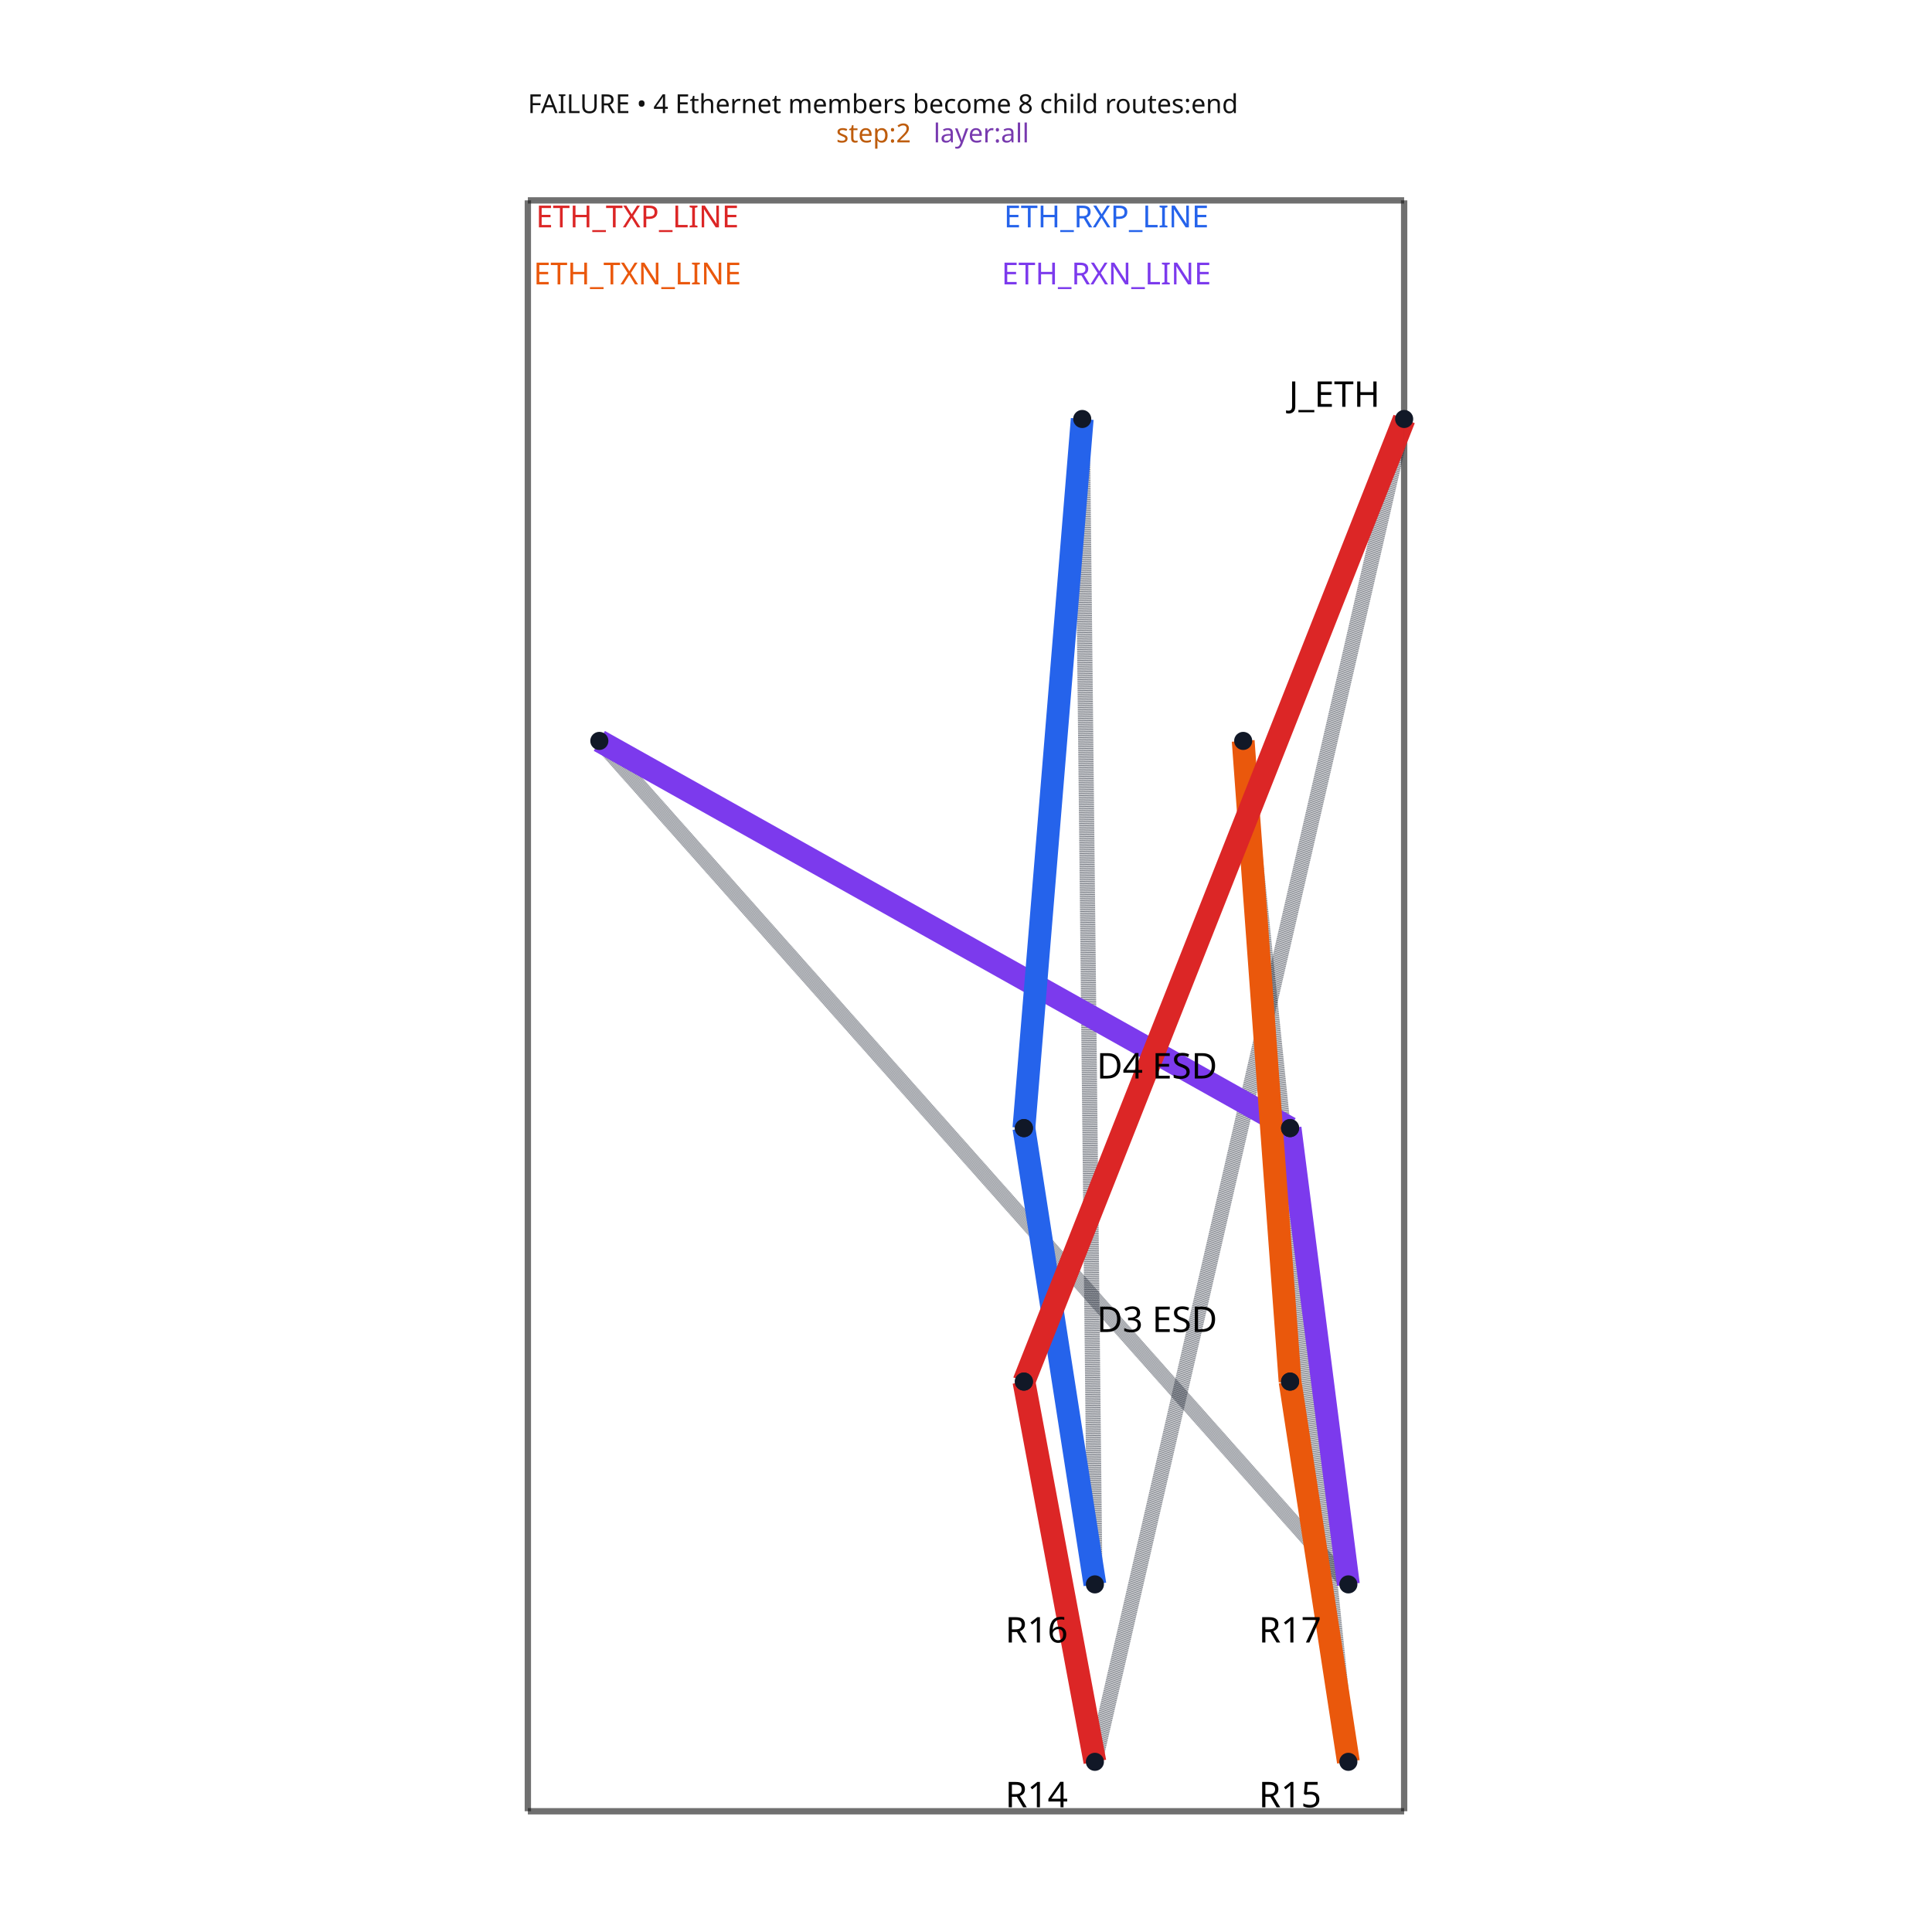
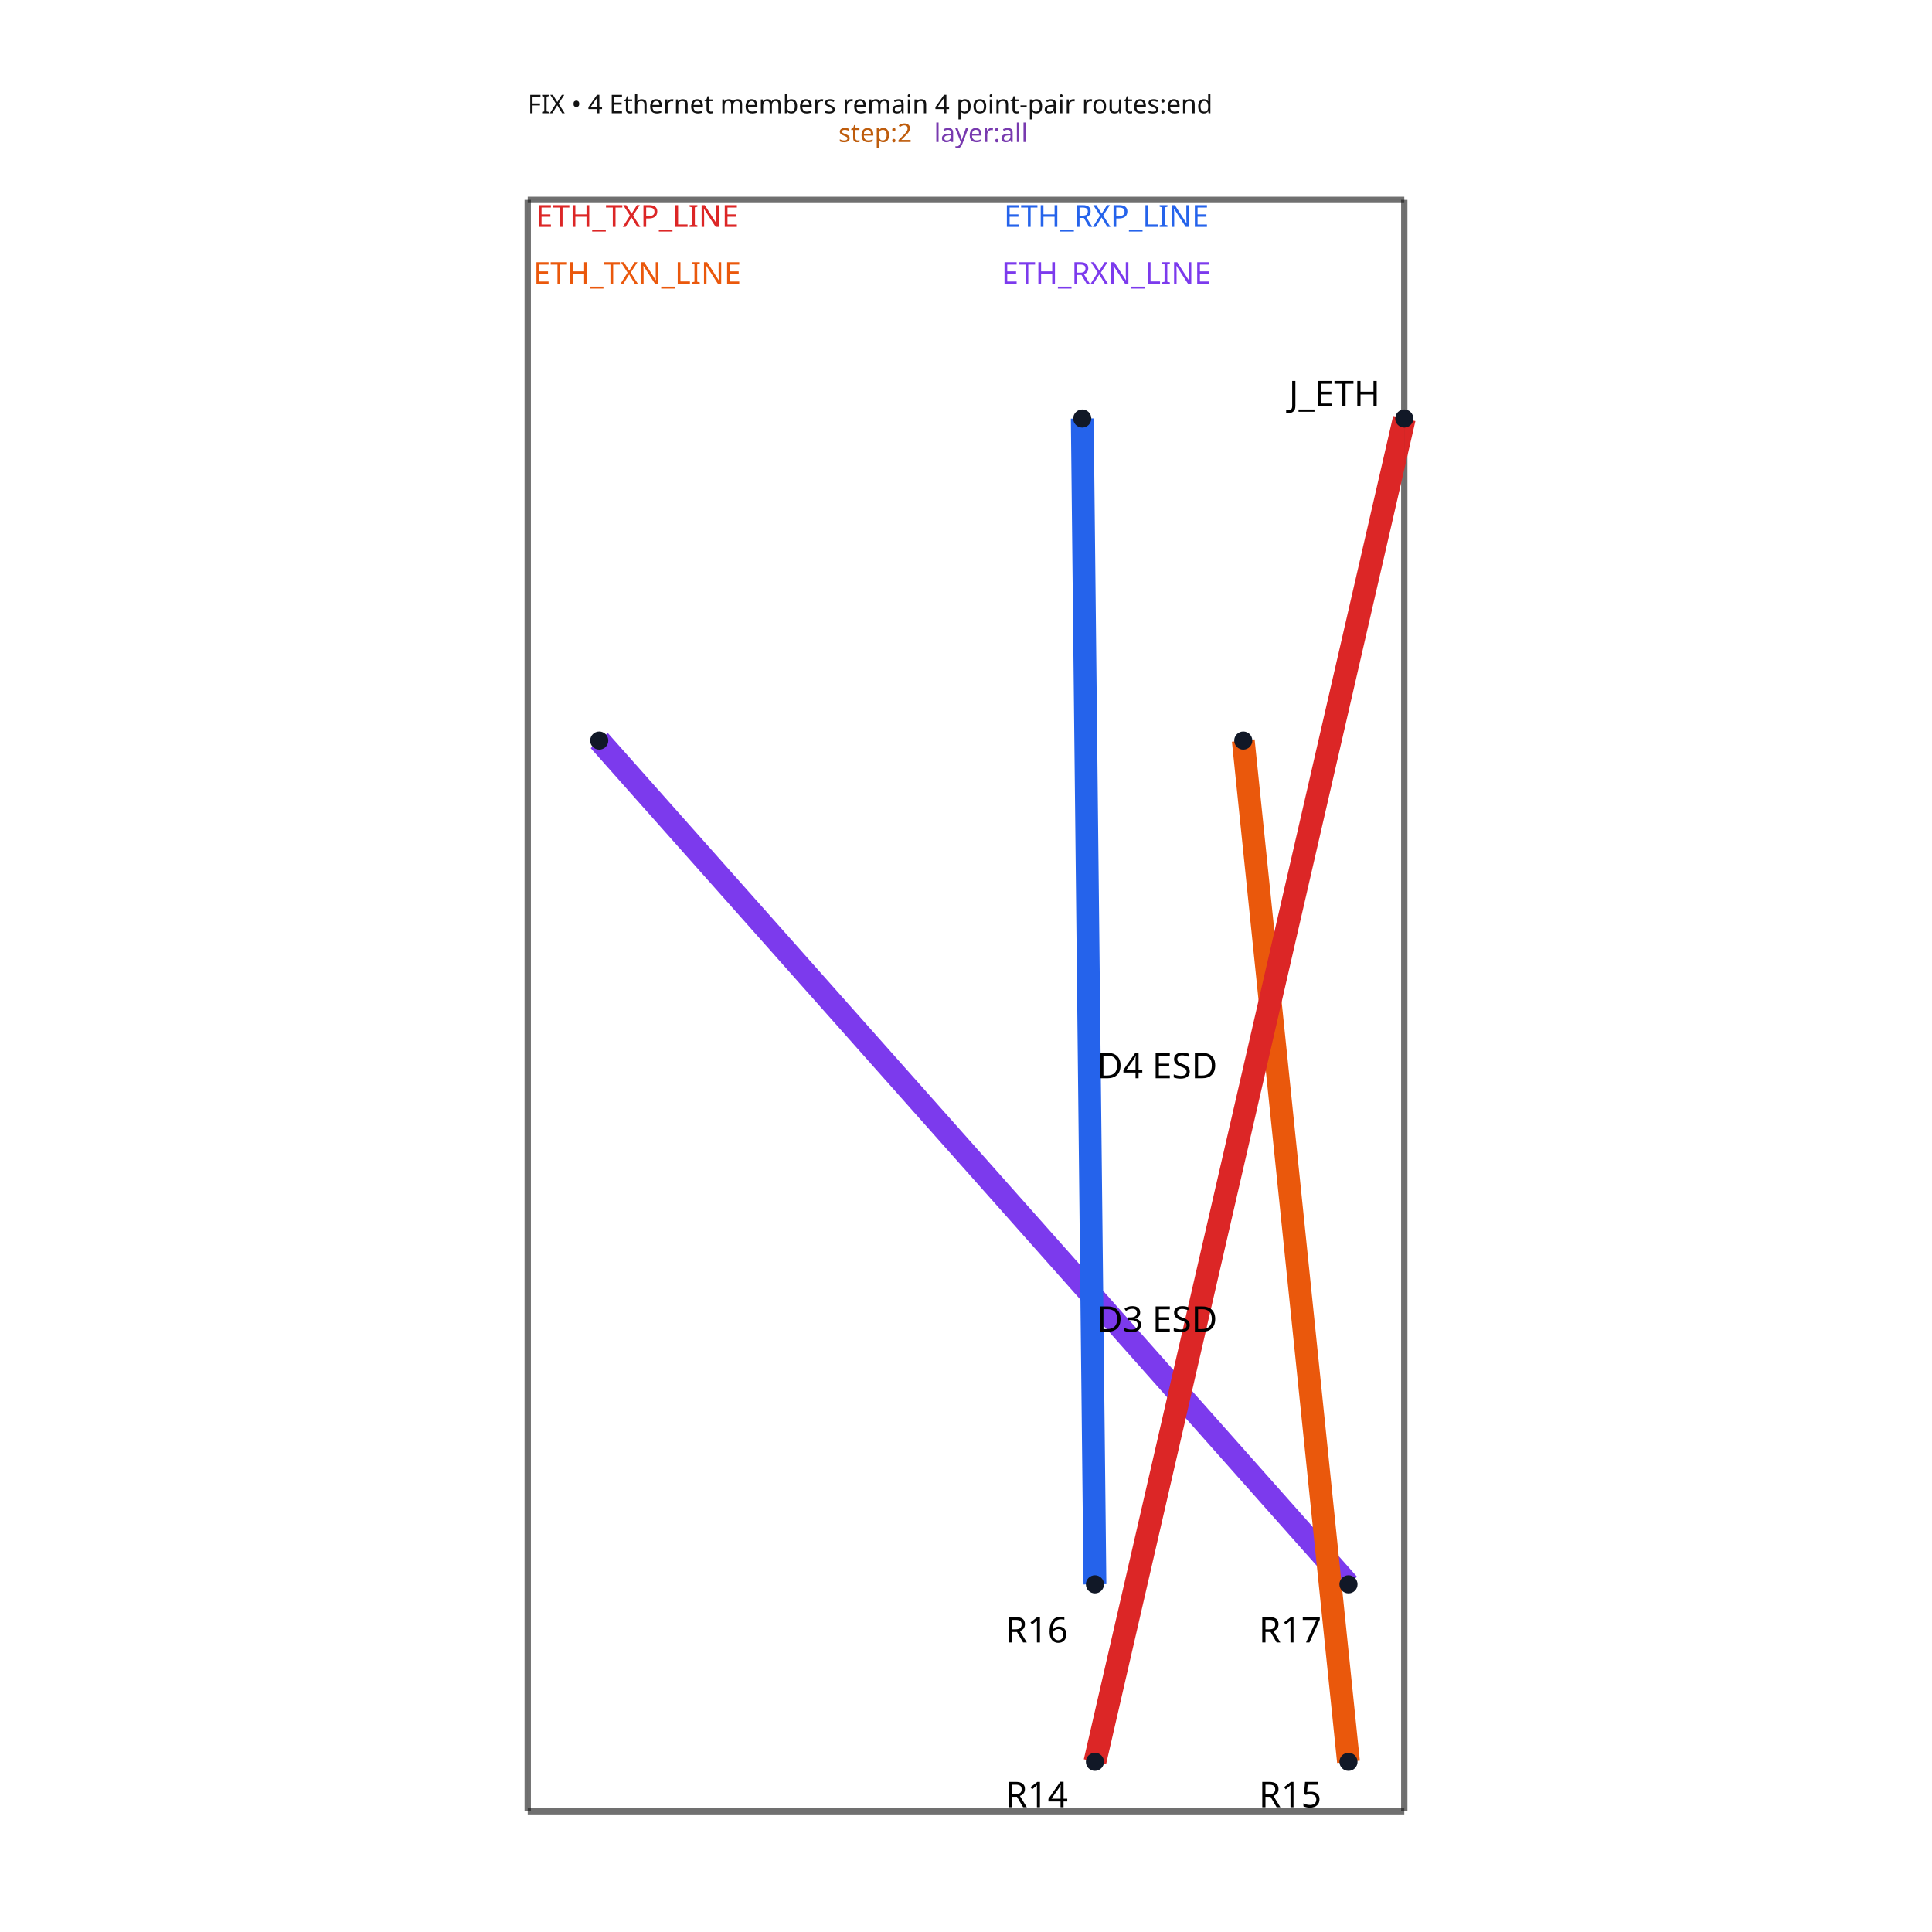
<svg xmlns="http://www.w3.org/2000/svg" width="640" height="640" viewBox="0 0 640 640">
  <rect width="100%" height="100%" fill="white" />
  <g>
-     <polyline data-points="0,0 6.9140799999999984,0" data-type="line" data-label="" points="174.857,600 465.143,600" fill="none" stroke="rgba(25,25,25,0.62)" stroke-linejoin="round" stroke-width="2.099" />
+     <polyline data-points="0,0 6.9140799999999984,0" data-type="line" data-label="" points="174.811,600 465.189,600" fill="none" stroke="rgba(25,25,25,0.62)" stroke-linejoin="round" stroke-width="2.1" />
  </g>
  <g>
-     <polyline data-points="6.9140799999999984,0 6.9140799999999984,12.709999999999997" data-type="line" data-label="" points="465.143,600 465.143,66.373" fill="none" stroke="rgba(25,25,25,0.62)" stroke-linejoin="round" stroke-width="2.099" />
+     <polyline data-points="6.9140799999999984,0 6.9140799999999984,12.709999999999997" data-type="line" data-label="" points="465.189,600 465.189,66.205" fill="none" stroke="rgba(25,25,25,0.62)" stroke-linejoin="round" stroke-width="2.1" />
  </g>
  <g>
-     <polyline data-points="6.9140799999999984,12.709999999999997 0,12.709999999999997" data-type="line" data-label="" points="465.143,66.373 174.857,66.373" fill="none" stroke="rgba(25,25,25,0.62)" stroke-linejoin="round" stroke-width="2.099" />
+     <polyline data-points="6.9140799999999984,12.709999999999997 0,12.709999999999997" data-type="line" data-label="" points="465.189,66.205 174.811,66.205" fill="none" stroke="rgba(25,25,25,0.62)" stroke-linejoin="round" stroke-width="2.1" />
  </g>
  <g>
-     <polyline data-points="0,12.709999999999997 0,0" data-type="line" data-label="" points="174.857,66.373 174.857,600" fill="none" stroke="rgba(25,25,25,0.62)" stroke-linejoin="round" stroke-width="2.099" />
+     <polyline data-points="0,12.709999999999997 0,0" data-type="line" data-label="" points="174.811,66.205 174.811,600" fill="none" stroke="rgba(25,25,25,0.62)" stroke-linejoin="round" stroke-width="2.1" />
  </g>
  <g>
-     <polyline data-points="4.474,0.39000000000000057 6.9140799999999984,10.985043099999999" data-type="line" data-label="ETH_TXP_LINE requested route" points="362.697,583.626 465.143,138.795" fill="none" stroke="rgba(17,24,39,0.55)" stroke-linejoin="round" stroke-width="5.038" stroke-dasharray="0.25 0.15" />
+     <polyline data-points="4.474,0.39000000000000057 6.9140799999999984,10.985043099999999" data-type="line" data-label="ETH_TXP_LINE requested route" points="362.71,583.621 465.189,138.65" fill="none" stroke="rgba(17,24,39,0.55)" stroke-linejoin="round" stroke-width="5.04" stroke-dasharray="0.25 0.15" />
  </g>
  <g>
-     <polyline data-points="6.474,0.39000000000000057 5.644079999999999,8.4450431" data-type="line" data-label="ETH_TXN_LINE requested route" points="446.666,583.626 411.822,245.437" fill="none" stroke="rgba(17,24,39,0.55)" stroke-linejoin="round" stroke-width="5.038" stroke-dasharray="0.25 0.15" />
+     <polyline data-points="6.474,0.39000000000000057 5.644079999999999,8.4450431" data-type="line" data-label="ETH_TXN_LINE requested route" points="446.706,583.621 411.851,245.325" fill="none" stroke="rgba(17,24,39,0.55)" stroke-linejoin="round" stroke-width="5.04" stroke-dasharray="0.25 0.15" />
  </g>
  <g>
-     <polyline data-points="4.474,1.790000000000001 4.374079999999999,10.985043099999999" data-type="line" data-label="ETH_RXP_LINE requested route" points="362.697,524.847 358.502,138.795" fill="none" stroke="rgba(17,24,39,0.55)" stroke-linejoin="round" stroke-width="5.038" stroke-dasharray="0.25 0.15" />
+     <polyline data-points="4.474,1.790000000000001 4.374079999999999,10.985043099999999" data-type="line" data-label="ETH_RXP_LINE requested route" points="362.71,524.824 358.514,138.65" fill="none" stroke="rgba(17,24,39,0.55)" stroke-linejoin="round" stroke-width="5.04" stroke-dasharray="0.25 0.15" />
  </g>
  <g>
-     <polyline data-points="6.474,1.790000000000001 0.564079999999999,8.4450431" data-type="line" data-label="ETH_RXN_LINE requested route" points="446.666,524.847 198.54,245.437" fill="none" stroke="rgba(17,24,39,0.55)" stroke-linejoin="round" stroke-width="5.038" stroke-dasharray="0.25 0.15" />
+     <polyline data-points="6.474,1.790000000000001 0.564079999999999,8.4450431" data-type="line" data-label="ETH_RXN_LINE requested route" points="446.706,524.824 198.501,245.325" fill="none" stroke="rgba(17,24,39,0.55)" stroke-linejoin="round" stroke-width="5.04" stroke-dasharray="0.25 0.15" />
  </g>
  <g>
-     <polyline data-points="6.013999999999999,5.390000000000001 6.474,1.790000000000001" data-type="line" data-label="ETH_RXN_LINE child route" points="427.353,373.702 446.666,524.847" fill="none" stroke="#7c3aed" stroke-linejoin="round" stroke-width="7.557" />
+     <polyline data-points="6.474,1.790000000000001 0.564079999999999,8.4450431" data-type="line" data-label="ETH_RXN_LINE preserved route" points="446.706,524.824 198.501,245.325" fill="none" stroke="#7c3aed" stroke-linejoin="round" stroke-width="7.56" />
  </g>
  <g>
-     <polyline data-points="0.564079999999999,8.4450431 6.013999999999999,5.390000000000001" data-type="line" data-label="ETH_RXN_LINE child route" points="198.54,245.437 427.353,373.702" fill="none" stroke="#7c3aed" stroke-linejoin="round" stroke-width="7.557" />
+     <polyline data-points="4.474,1.790000000000001 4.374079999999999,10.985043099999999" data-type="line" data-label="ETH_RXP_LINE preserved route" points="362.71,524.824 358.514,138.65" fill="none" stroke="#2563eb" stroke-linejoin="round" stroke-width="7.56" />
  </g>
  <g>
-     <polyline data-points="3.9139999999999997,5.390000000000001 4.474,1.790000000000001" data-type="line" data-label="ETH_RXP_LINE child route" points="339.185,373.702 362.697,524.847" fill="none" stroke="#2563eb" stroke-linejoin="round" stroke-width="7.557" />
+     <polyline data-points="6.474,0.39000000000000057 5.644079999999999,8.4450431" data-type="line" data-label="ETH_TXN_LINE preserved route" points="446.706,583.621 411.851,245.325" fill="none" stroke="#ea580c" stroke-linejoin="round" stroke-width="7.56" />
  </g>
  <g>
-     <polyline data-points="3.9139999999999997,5.390000000000001 4.374079999999999,10.985043099999999" data-type="line" data-label="ETH_RXP_LINE child route" points="339.185,373.702 358.502,138.795" fill="none" stroke="#2563eb" stroke-linejoin="round" stroke-width="7.557" />
+     <polyline data-points="4.474,0.39000000000000057 6.9140799999999984,10.985043099999999" data-type="line" data-label="ETH_TXP_LINE preserved route" points="362.71,583.621 465.189,138.65" fill="none" stroke="#dc2626" stroke-linejoin="round" stroke-width="7.56" />
  </g>
  <g>
-     <polyline data-points="6.013999999999999,3.3900000000000006 6.474,0.39000000000000057" data-type="line" data-label="ETH_TXN_LINE child route" points="427.353,457.672 446.666,583.626" fill="none" stroke="#ea580c" stroke-linejoin="round" stroke-width="7.557" />
+     <rect data-type="rect" data-label="FIX • 4 Ethernet members remain 4 point-pair routes:end step:2 layer:all" data-x="3.4570399999999992" data-y="6.354999999999999" x="174.811" y="66.205" width="290.378" height="533.795" fill="rgba(255,255,255,0)" stroke="rgba(25,25,25,0.42)" stroke-width="0.024" />
+   </g>
+   <text data-type="text" data-label="R14" data-x="4.014" data-y="0.14000000000000057" x="343.391" y="594.12" fill="black" font-size="11.759" font-family="sans-serif" text-anchor="middle" dominant-baseline="central">R14</text>
+   <text data-type="text" data-label="R15" data-x="6.013999999999999" data-y="0.14000000000000057" x="427.387" y="594.12" fill="black" font-size="11.759" font-family="sans-serif" text-anchor="middle" dominant-baseline="central">R15</text>
+   <text data-type="text" data-label="R16" data-x="4.014" data-y="1.4400000000000013" x="343.391" y="539.523" fill="black" font-size="11.759" font-family="sans-serif" text-anchor="middle" dominant-baseline="central">R16</text>
+   <text data-type="text" data-label="R17" data-x="6.013999999999999" data-y="1.4400000000000013" x="427.387" y="539.523" fill="black" font-size="11.759" font-family="sans-serif" text-anchor="middle" dominant-baseline="central">R17</text>
+   <text data-type="text" data-label="D3 ESD" data-x="4.964" data-y="3.8900000000000006" x="383.289" y="436.628" fill="black" font-size="11.759" font-family="sans-serif" text-anchor="middle" dominant-baseline="central">D3 ESD</text>
+   <text data-type="text" data-label="D4 ESD" data-x="4.964" data-y="5.890000000000001" x="383.289" y="352.632" fill="black" font-size="11.759" font-family="sans-serif" text-anchor="middle" dominant-baseline="central">D4 ESD</text>
+   <text data-type="text" data-label="J_ETH" data-x="6.364" data-y="11.190000000000001" x="442.087" y="130.042" fill="black" font-size="11.759" font-family="sans-serif" text-anchor="middle" dominant-baseline="central">J_ETH</text>
+   <text data-type="text" data-label="ETH_TXP_LINE" data-x="0.8639999999999999" data-y="12.59" x="211.097" y="71.245" fill="#dc2626" font-size="10.08" font-family="sans-serif" text-anchor="middle" dominant-baseline="central">ETH_TXP_LINE</text>
+   <text data-type="text" data-label="ETH_TXN_LINE" data-x="0.8639999999999999" data-y="12.14" x="211.097" y="90.144" fill="#ea580c" font-size="10.08" font-family="sans-serif" text-anchor="middle" dominant-baseline="central">ETH_TXN_LINE</text>
+   <text data-type="text" data-label="ETH_RXP_LINE" data-x="4.564" data-y="12.59" x="366.49" y="71.245" fill="#2563eb" font-size="10.08" font-family="sans-serif" text-anchor="middle" dominant-baseline="central">ETH_RXP_LINE</text>
+   <text data-type="text" data-label="ETH_RXN_LINE" data-x="4.564" data-y="12.14" x="366.49" y="90.144" fill="#7c3aed" font-size="10.08" font-family="sans-serif" text-anchor="middle" dominant-baseline="central">ETH_RXN_LINE</text>
+   <text data-type="text" data-label="FIX • 4 Ethernet members remain 4 point-pair routes:end" data-x="-4.440892098500626e-16" data-y="13.333958209595306" x="174.811" y="40" fill="rgb(18,18,18)" font-size="8.515" font-family="sans-serif" text-anchor="start" dominant-baseline="text-after-edge">FIX • 4 Ethernet members remain 4 point-pair routes:end</text>
+   <text data-type="text" data-label="step:2" data-x="2.451355636363636" data-y="13.106868191999997" x="277.763" y="49.537" fill="rgb(190,92,12)" font-size="8.515" font-family="sans-serif" text-anchor="start" dominant-baseline="text-after-edge">step:2</text>
+   <text data-type="text" data-label=" layer:all" data-x="3.2056189090909086" data-y="13.106868191999997" x="309.441" y="49.537" fill="rgb(120,58,175)" font-size="8.515" font-family="sans-serif" text-anchor="start" dominant-baseline="text-after-edge"> layer:all</text>
+   <g>
+     <circle data-type="point" data-label="" data-x="6.474" data-y="1.790000000000001" cx="446.706" cy="524.824" r="3" fill="#111827" />
  </g>
  <g>
-     <polyline data-points="5.644079999999999,8.4450431 6.013999999999999,3.3900000000000006" data-type="line" data-label="ETH_TXN_LINE child route" points="411.822,245.437 427.353,457.672" fill="none" stroke="#ea580c" stroke-linejoin="round" stroke-width="7.557" />
+     <circle data-type="point" data-label="" data-x="0.564079999999999" data-y="8.4450431" cx="198.501" cy="245.325" r="3" fill="#111827" />
  </g>
  <g>
-     <polyline data-points="3.9139999999999997,3.3900000000000006 4.474,0.39000000000000057" data-type="line" data-label="ETH_TXP_LINE child route" points="339.185,457.672 362.697,583.626" fill="none" stroke="#dc2626" stroke-linejoin="round" stroke-width="7.557" />
+     <circle data-type="point" data-label="" data-x="4.474" data-y="1.790000000000001" cx="362.71" cy="524.824" r="3" fill="#111827" />
  </g>
  <g>
-     <polyline data-points="3.9139999999999997,3.3900000000000006 6.9140799999999984,10.985043099999999" data-type="line" data-label="ETH_TXP_LINE child route" points="339.185,457.672 465.143,138.795" fill="none" stroke="#dc2626" stroke-linejoin="round" stroke-width="7.557" />
+     <circle data-type="point" data-label="" data-x="4.374079999999999" data-y="10.985043099999999" cx="358.514" cy="138.65" r="3" fill="#111827" />
  </g>
  <g>
-     <rect data-type="rect" data-label="FAILURE • 4 Ethernet members become 8 child routes:end step:2 layer:all" data-x="3.4570399999999992" data-y="6.354999999999999" x="174.857" y="66.373" width="290.286" height="533.627" fill="rgba(255,255,255,0)" stroke="rgba(25,25,25,0.42)" stroke-width="0.024" />
-   </g>
-   <text data-type="text" data-label="R14" data-x="4.014" data-y="0.14000000000000057" x="343.384" y="594.122" fill="black" font-size="11.756" font-family="sans-serif" text-anchor="middle" dominant-baseline="central">R14</text>
-   <text data-type="text" data-label="R15" data-x="6.013999999999999" data-y="0.14000000000000057" x="427.353" y="594.122" fill="black" font-size="11.756" font-family="sans-serif" text-anchor="middle" dominant-baseline="central">R15</text>
-   <text data-type="text" data-label="R16" data-x="4.014" data-y="1.4400000000000013" x="343.384" y="539.542" fill="black" font-size="11.756" font-family="sans-serif" text-anchor="middle" dominant-baseline="central">R16</text>
-   <text data-type="text" data-label="R17" data-x="6.013999999999999" data-y="1.4400000000000013" x="427.353" y="539.542" fill="black" font-size="11.756" font-family="sans-serif" text-anchor="middle" dominant-baseline="central">R17</text>
-   <text data-type="text" data-label="D3 ESD" data-x="4.964" data-y="3.8900000000000006" x="383.269" y="436.679" fill="black" font-size="11.756" font-family="sans-serif" text-anchor="middle" dominant-baseline="central">D3 ESD</text>
-   <text data-type="text" data-label="D4 ESD" data-x="4.964" data-y="5.890000000000001" x="383.269" y="352.71" fill="black" font-size="11.756" font-family="sans-serif" text-anchor="middle" dominant-baseline="central">D4 ESD</text>
-   <text data-type="text" data-label="J_ETH" data-x="6.364" data-y="11.190000000000001" x="442.048" y="130.19" fill="black" font-size="11.756" font-family="sans-serif" text-anchor="middle" dominant-baseline="central">J_ETH</text>
-   <text data-type="text" data-label="ETH_TXP_LINE" data-x="0.8639999999999999" data-y="12.59" x="211.132" y="71.411" fill="#dc2626" font-size="10.076" font-family="sans-serif" text-anchor="middle" dominant-baseline="central">ETH_TXP_LINE</text>
-   <text data-type="text" data-label="ETH_TXN_LINE" data-x="0.8639999999999999" data-y="12.14" x="211.132" y="90.305" fill="#ea580c" font-size="10.076" font-family="sans-serif" text-anchor="middle" dominant-baseline="central">ETH_TXN_LINE</text>
-   <text data-type="text" data-label="ETH_RXP_LINE" data-x="4.564" data-y="12.59" x="366.475" y="71.411" fill="#2563eb" font-size="10.076" font-family="sans-serif" text-anchor="middle" dominant-baseline="central">ETH_RXP_LINE</text>
-   <text data-type="text" data-label="ETH_RXN_LINE" data-x="4.564" data-y="12.14" x="366.475" y="90.305" fill="#7c3aed" font-size="10.076" font-family="sans-serif" text-anchor="middle" dominant-baseline="central">ETH_RXN_LINE</text>
-   <text data-type="text" data-label="FAILURE • 4 Ethernet members become 8 child routes:end" data-x="4.440892098500626e-16" data-y="13.338163580291514" x="174.857" y="40" fill="rgb(18,18,18)" font-size="8.67" font-family="sans-serif" text-anchor="start" dominant-baseline="text-after-edge">FAILURE • 4 Ethernet members become 8 child routes:end</text>
-   <text data-type="text" data-label="step:2" data-x="2.4327318518518513" data-y="13.106868191999997" x="276.995" y="49.711" fill="rgb(190,92,12)" font-size="8.67" font-family="sans-serif" text-anchor="start" dominant-baseline="text-after-edge">step:2</text>
-   <text data-type="text" data-label=" layer:all" data-x="3.2009629629629623" data-y="13.106868191999997" x="309.249" y="49.711" fill="rgb(120,58,175)" font-size="8.67" font-family="sans-serif" text-anchor="start" dominant-baseline="text-after-edge"> layer:all</text>
-   <g>
-     <circle data-type="point" data-label="" data-x="6.013999999999999" data-y="5.390000000000001" cx="427.353" cy="373.702" r="3" fill="#111827" />
+     <circle data-type="point" data-label="" data-x="6.474" data-y="0.39000000000000057" cx="446.706" cy="583.621" r="3" fill="#111827" />
  </g>
  <g>
-     <circle data-type="point" data-label="" data-x="6.474" data-y="1.790000000000001" cx="446.666" cy="524.847" r="3" fill="#111827" />
+     <circle data-type="point" data-label="" data-x="5.644079999999999" data-y="8.4450431" cx="411.851" cy="245.325" r="3" fill="#111827" />
  </g>
  <g>
-     <circle data-type="point" data-label="" data-x="0.564079999999999" data-y="8.4450431" cx="198.54" cy="245.437" r="3" fill="#111827" />
+     <circle data-type="point" data-label="" data-x="4.474" data-y="0.39000000000000057" cx="362.71" cy="583.621" r="3" fill="#111827" />
  </g>
  <g>
-     <circle data-type="point" data-label="" data-x="6.013999999999999" data-y="5.390000000000001" cx="427.353" cy="373.702" r="3" fill="#111827" />
-   </g>
-   <g>
-     <circle data-type="point" data-label="" data-x="3.9139999999999997" data-y="5.390000000000001" cx="339.185" cy="373.702" r="3" fill="#111827" />
-   </g>
-   <g>
-     <circle data-type="point" data-label="" data-x="4.474" data-y="1.790000000000001" cx="362.697" cy="524.847" r="3" fill="#111827" />
-   </g>
-   <g>
-     <circle data-type="point" data-label="" data-x="3.9139999999999997" data-y="5.390000000000001" cx="339.185" cy="373.702" r="3" fill="#111827" />
-   </g>
-   <g>
-     <circle data-type="point" data-label="" data-x="4.374079999999999" data-y="10.985043099999999" cx="358.502" cy="138.795" r="3" fill="#111827" />
-   </g>
-   <g>
-     <circle data-type="point" data-label="" data-x="6.013999999999999" data-y="3.3900000000000006" cx="427.353" cy="457.672" r="3" fill="#111827" />
-   </g>
-   <g>
-     <circle data-type="point" data-label="" data-x="6.474" data-y="0.39000000000000057" cx="446.666" cy="583.626" r="3" fill="#111827" />
-   </g>
-   <g>
-     <circle data-type="point" data-label="" data-x="5.644079999999999" data-y="8.4450431" cx="411.822" cy="245.437" r="3" fill="#111827" />
-   </g>
-   <g>
-     <circle data-type="point" data-label="" data-x="6.013999999999999" data-y="3.3900000000000006" cx="427.353" cy="457.672" r="3" fill="#111827" />
-   </g>
-   <g>
-     <circle data-type="point" data-label="" data-x="3.9139999999999997" data-y="3.3900000000000006" cx="339.185" cy="457.672" r="3" fill="#111827" />
-   </g>
-   <g>
-     <circle data-type="point" data-label="" data-x="4.474" data-y="0.39000000000000057" cx="362.697" cy="583.626" r="3" fill="#111827" />
-   </g>
-   <g>
-     <circle data-type="point" data-label="" data-x="3.9139999999999997" data-y="3.3900000000000006" cx="339.185" cy="457.672" r="3" fill="#111827" />
-   </g>
-   <g>
-     <circle data-type="point" data-label="" data-x="6.9140799999999984" data-y="10.985043099999999" cx="465.143" cy="138.795" r="3" fill="#111827" />
+     <circle data-type="point" data-label="" data-x="6.9140799999999984" data-y="10.985043099999999" cx="465.189" cy="138.65" r="3" fill="#111827" />
  </g>
  <g id="crosshair" style="display: none">
    <line id="crosshair-h" y1="0" y2="640" stroke="#666" stroke-width="0.5" />
    <line id="crosshair-v" x1="0" x2="640" stroke="#666" stroke-width="0.5" />
    <text id="coordinates" font-family="monospace" font-size="12" fill="#666" />
  </g>
</svg>
